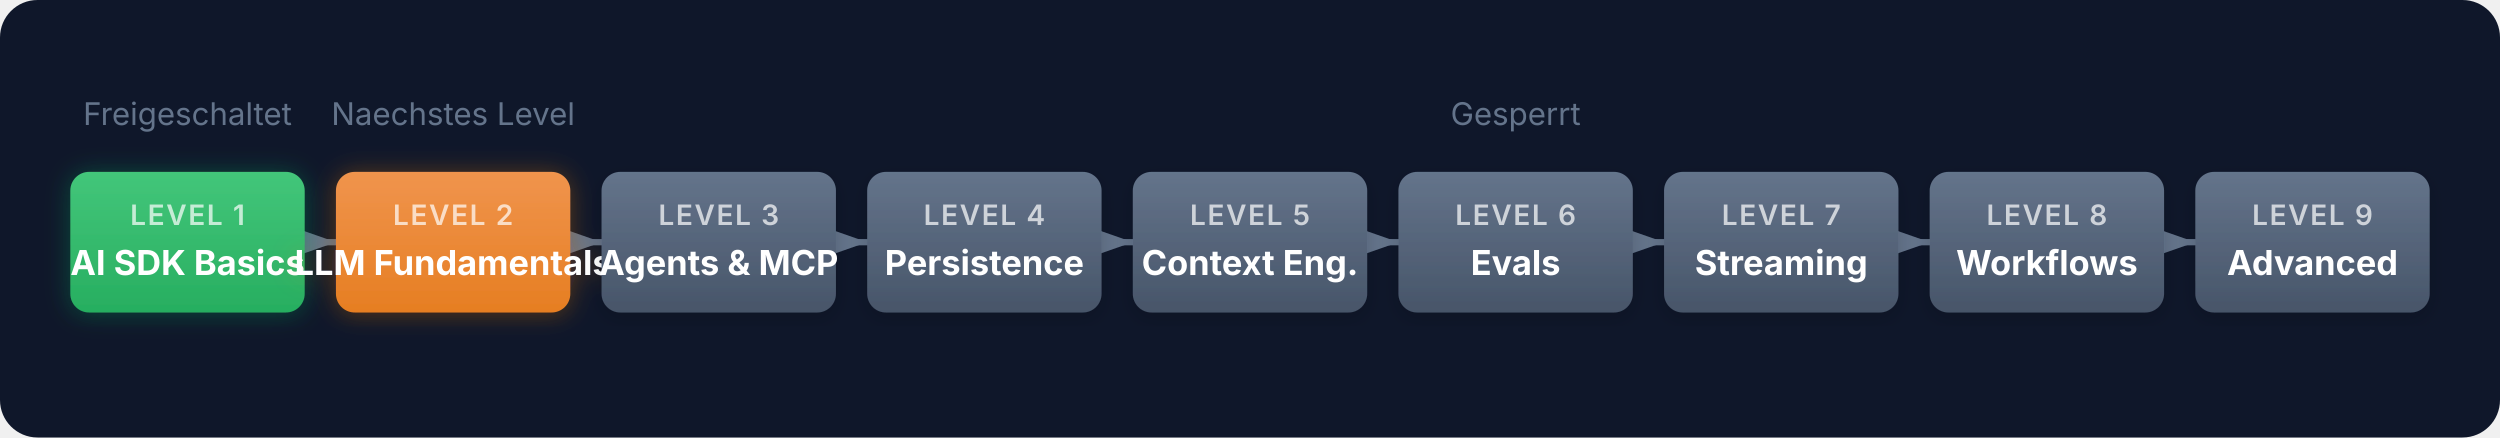
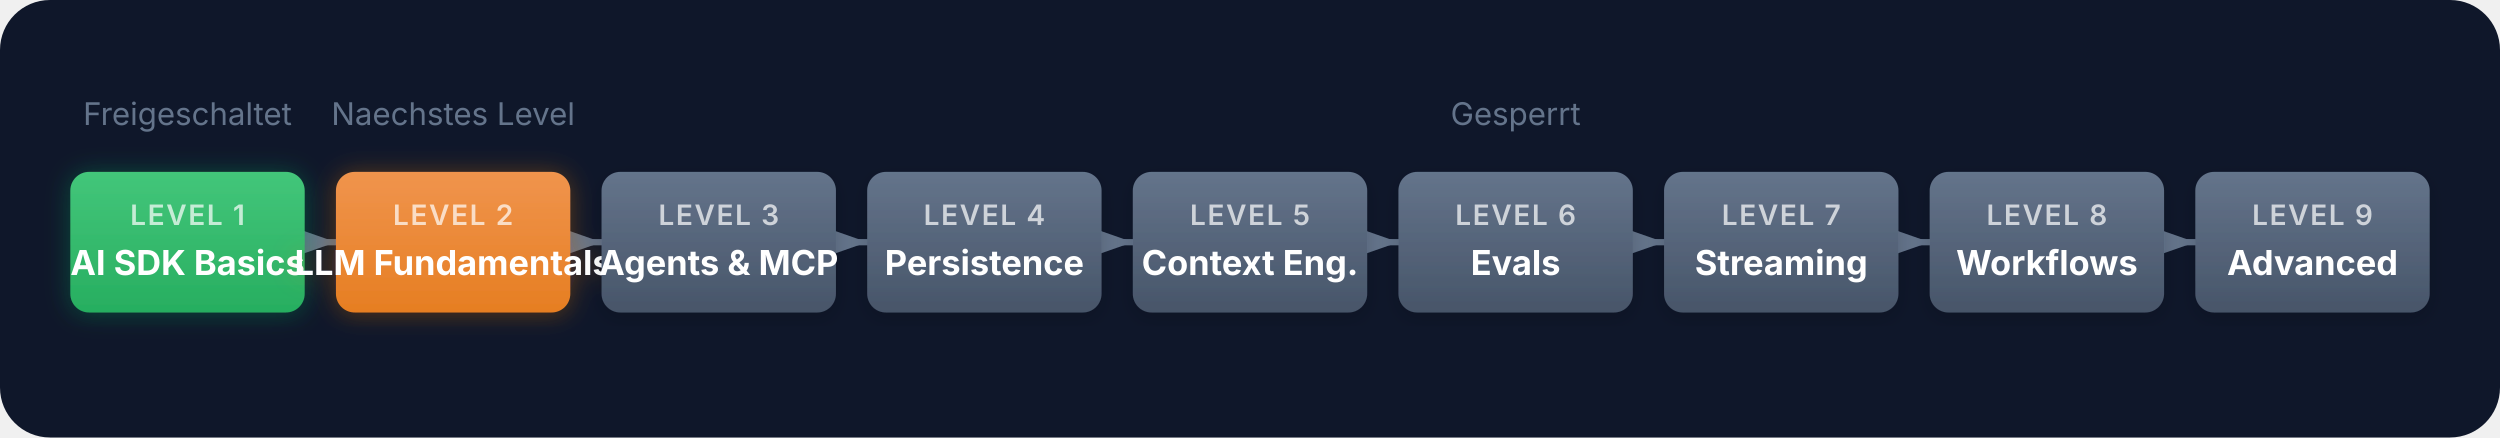
- <svg xmlns="http://www.w3.org/2000/svg" viewBox="0 0 800 140" width="800" height="140">
+ <svg xmlns="http://www.w3.org/2000/svg" viewBox="0 0 800 140">
  <defs>
    <linearGradient id="grad-input" x1="0" y1="0" x2="0" y2="1">
      <stop offset="0%" stop-color="#5B9FE6" />
-       <stop offset="100%" stop-color="#4A90D9" />
+       <stop offset="100%" stop-color="#3A7BD5" />
    </linearGradient>
    <linearGradient id="grad-process" x1="0" y1="0" x2="0" y2="1">
      <stop offset="0%" stop-color="#43C67A" />
      <stop offset="100%" stop-color="#27AE60" />
    </linearGradient>
    <linearGradient id="grad-output" x1="0" y1="0" x2="0" y2="1">
      <stop offset="0%" stop-color="#F0944D" />
      <stop offset="100%" stop-color="#E67E22" />
    </linearGradient>
    <linearGradient id="grad-warning" x1="0" y1="0" x2="0" y2="1">
      <stop offset="0%" stop-color="#EF6B6B" />
      <stop offset="100%" stop-color="#E74C3C" />
    </linearGradient>
    <linearGradient id="grad-neutral" x1="0" y1="0" x2="0" y2="1">
      <stop offset="0%" stop-color="#64748b" />
      <stop offset="100%" stop-color="#475569" />
    </linearGradient>
    <filter id="glow-blue" x="-20%" y="-20%" width="140%" height="140%">
      <feGaussianBlur stdDeviation="4" result="blur" />
-       <feFlood flood-color="#4A90D9" flood-opacity="0.3" />
+       <feFlood flood-color="#3A7BD5" flood-opacity="0.3" />
      <feComposite in2="blur" operator="in" />
      <feMerge>
        <feMergeNode />
        <feMergeNode in="SourceGraphic" />
      </feMerge>
    </filter>
    <filter id="glow-green" x="-20%" y="-20%" width="140%" height="140%">
      <feGaussianBlur stdDeviation="4" result="blur" />
      <feFlood flood-color="#27AE60" flood-opacity="0.3" />
      <feComposite in2="blur" operator="in" />
      <feMerge>
        <feMergeNode />
        <feMergeNode in="SourceGraphic" />
      </feMerge>
    </filter>
    <filter id="glow-orange" x="-20%" y="-20%" width="140%" height="140%">
      <feGaussianBlur stdDeviation="4" result="blur" />
      <feFlood flood-color="#E67E22" flood-opacity="0.3" />
      <feComposite in2="blur" operator="in" />
      <feMerge>
        <feMergeNode />
        <feMergeNode in="SourceGraphic" />
      </feMerge>
    </filter>
    <filter id="glow-red" x="-20%" y="-20%" width="140%" height="140%">
      <feGaussianBlur stdDeviation="4" result="blur" />
      <feFlood flood-color="#E74C3C" flood-opacity="0.3" />
      <feComposite in2="blur" operator="in" />
      <feMerge>
        <feMergeNode />
        <feMergeNode in="SourceGraphic" />
      </feMerge>
    </filter>
    <filter id="shadow">
      <feDropShadow dx="0" dy="2" stdDeviation="3" flood-color="#000" flood-opacity="0.15" />
    </filter>
    <marker id="arrow" viewBox="0 0 10 7" refX="10" refY="3.5" markerWidth="8" markerHeight="6" orient="auto-start-reverse">
      <path d="M 0 0 L 10 3.5 L 0 7 z" fill="#64748b" />
    </marker>
  </defs>
-   <rect width="800" height="140" fill="#0f172a" rx="12" />
+   <rect width="800" height="140" fill="#0f172a" rx="16" />
  <text x="60" y="40" text-anchor="middle" fill="#64748b" font-family="system-ui, -apple-system, sans-serif" font-size="10">Freigeschaltet</text>
  <text x="145" y="40" text-anchor="middle" fill="#64748b" font-family="system-ui, -apple-system, sans-serif" font-size="10">Naechstes Level</text>
  <text x="485" y="40" text-anchor="middle" fill="#64748b" font-family="system-ui, -apple-system, sans-serif" font-size="10">Gesperrt</text>
  <path d="M 97.5 77.5 L 107.5 77.5" stroke="#64748b" stroke-width="2" stroke-linecap="round" marker-end="url(#arrow)" />
  <path d="M 182.5 77.5 L 192.5 77.5" stroke="#64748b" stroke-width="2" stroke-linecap="round" stroke-dasharray="4 3" marker-end="url(#arrow)" />
  <path d="M 267.5 77.5 L 277.5 77.5" stroke="#64748b" stroke-width="2" stroke-linecap="round" stroke-dasharray="4 3" marker-end="url(#arrow)" />
  <path d="M 352.5 77.5 L 362.5 77.5" stroke="#64748b" stroke-width="2" stroke-linecap="round" stroke-dasharray="4 3" marker-end="url(#arrow)" />
  <path d="M 437.5 77.5 L 447.5 77.5" stroke="#64748b" stroke-width="2" stroke-linecap="round" stroke-dasharray="4 3" marker-end="url(#arrow)" />
  <path d="M 522.5 77.5 L 532.5 77.5" stroke="#64748b" stroke-width="2" stroke-linecap="round" stroke-dasharray="4 3" marker-end="url(#arrow)" />
  <path d="M 607.5 77.5 L 617.5 77.5" stroke="#64748b" stroke-width="2" stroke-linecap="round" stroke-dasharray="4 3" marker-end="url(#arrow)" />
  <path d="M 692.5 77.5 L 702.5 77.5" stroke="#64748b" stroke-width="2" stroke-linecap="round" stroke-dasharray="4 3" marker-end="url(#arrow)" />
  <g filter="url(#glow-green)">
    <rect x="22.5" y="55" width="75" height="45" rx="6" fill="url(#grad-process)" filter="url(#shadow)" />
    <text x="60" y="72" text-anchor="middle" fill="#fff" font-family="system-ui, -apple-system, sans-serif" font-size="9" font-weight="600" letter-spacing="0.5" opacity="0.7">LEVEL 1</text>
    <text x="60" y="88" text-anchor="middle" fill="#fff" font-family="system-ui, -apple-system, sans-serif" font-size="11" font-weight="700" textLength="67" lengthAdjust="spacingAndGlyphs">AI SDK Basics</text>
  </g>
  <g filter="url(#glow-orange)">
    <rect x="107.5" y="55" width="75" height="45" rx="6" fill="url(#grad-output)" filter="url(#shadow)" />
    <text x="145" y="72" text-anchor="middle" fill="#fff" font-family="system-ui, -apple-system, sans-serif" font-size="9" font-weight="600" letter-spacing="0.5" opacity="0.7">LEVEL 2</text>
    <text x="145" y="88" text-anchor="middle" fill="#fff" font-family="system-ui, -apple-system, sans-serif" font-size="11" font-weight="700" textLength="67" lengthAdjust="spacingAndGlyphs">LLM Fundamentals</text>
  </g>
  <g>
    <rect x="192.5" y="55" width="75" height="45" rx="6" fill="url(#grad-neutral)" filter="url(#shadow)" />
    <text x="230" y="72" text-anchor="middle" fill="#fff" font-family="system-ui, -apple-system, sans-serif" font-size="9" font-weight="600" letter-spacing="0.5" opacity="0.7">LEVEL 3</text>
    <text x="230" y="88" text-anchor="middle" fill="#fff" font-family="system-ui, -apple-system, sans-serif" font-size="11" font-weight="700" textLength="67" lengthAdjust="spacingAndGlyphs">Agents &amp; MCP</text>
  </g>
  <g>
    <rect x="277.5" y="55" width="75" height="45" rx="6" fill="url(#grad-neutral)" filter="url(#shadow)" />
    <text x="315" y="72" text-anchor="middle" fill="#fff" font-family="system-ui, -apple-system, sans-serif" font-size="9" font-weight="600" letter-spacing="0.5" opacity="0.7">LEVEL 4</text>
    <text x="315" y="88" text-anchor="middle" fill="#fff" font-family="system-ui, -apple-system, sans-serif" font-size="11" font-weight="700" textLength="67" lengthAdjust="spacingAndGlyphs">Persistence</text>
  </g>
  <g>
    <rect x="362.5" y="55" width="75" height="45" rx="6" fill="url(#grad-neutral)" filter="url(#shadow)" />
    <text x="400" y="72" text-anchor="middle" fill="#fff" font-family="system-ui, -apple-system, sans-serif" font-size="9" font-weight="600" letter-spacing="0.5" opacity="0.7">LEVEL 5</text>
    <text x="400" y="88" text-anchor="middle" fill="#fff" font-family="system-ui, -apple-system, sans-serif" font-size="11" font-weight="700" textLength="67" lengthAdjust="spacingAndGlyphs">Context Eng.</text>
  </g>
  <g>
    <rect x="447.5" y="55" width="75" height="45" rx="6" fill="url(#grad-neutral)" filter="url(#shadow)" />
    <text x="485" y="72" text-anchor="middle" fill="#fff" font-family="system-ui, -apple-system, sans-serif" font-size="9" font-weight="600" letter-spacing="0.5" opacity="0.7">LEVEL 6</text>
    <text x="485" y="88" text-anchor="middle" fill="#fff" font-family="system-ui, -apple-system, sans-serif" font-size="11" font-weight="700">Evals</text>
  </g>
  <g>
    <rect x="532.5" y="55" width="75" height="45" rx="6" fill="url(#grad-neutral)" filter="url(#shadow)" />
    <text x="570" y="72" text-anchor="middle" fill="#fff" font-family="system-ui, -apple-system, sans-serif" font-size="9" font-weight="600" letter-spacing="0.5" opacity="0.7">LEVEL 7</text>
    <text x="570" y="88" text-anchor="middle" fill="#fff" font-family="system-ui, -apple-system, sans-serif" font-size="11" font-weight="700">Streaming</text>
  </g>
  <g>
    <rect x="617.5" y="55" width="75" height="45" rx="6" fill="url(#grad-neutral)" filter="url(#shadow)" />
    <text x="655" y="72" text-anchor="middle" fill="#fff" font-family="system-ui, -apple-system, sans-serif" font-size="9" font-weight="600" letter-spacing="0.5" opacity="0.7">LEVEL 8</text>
    <text x="655" y="88" text-anchor="middle" fill="#fff" font-family="system-ui, -apple-system, sans-serif" font-size="11" font-weight="700">Workflows</text>
  </g>
  <g>
    <rect x="702.5" y="55" width="75" height="45" rx="6" fill="url(#grad-neutral)" filter="url(#shadow)" />
    <text x="740" y="72" text-anchor="middle" fill="#fff" font-family="system-ui, -apple-system, sans-serif" font-size="9" font-weight="600" letter-spacing="0.5" opacity="0.7">LEVEL 9</text>
    <text x="740" y="88" text-anchor="middle" fill="#fff" font-family="system-ui, -apple-system, sans-serif" font-size="11" font-weight="700">Advanced</text>
  </g>
</svg>
